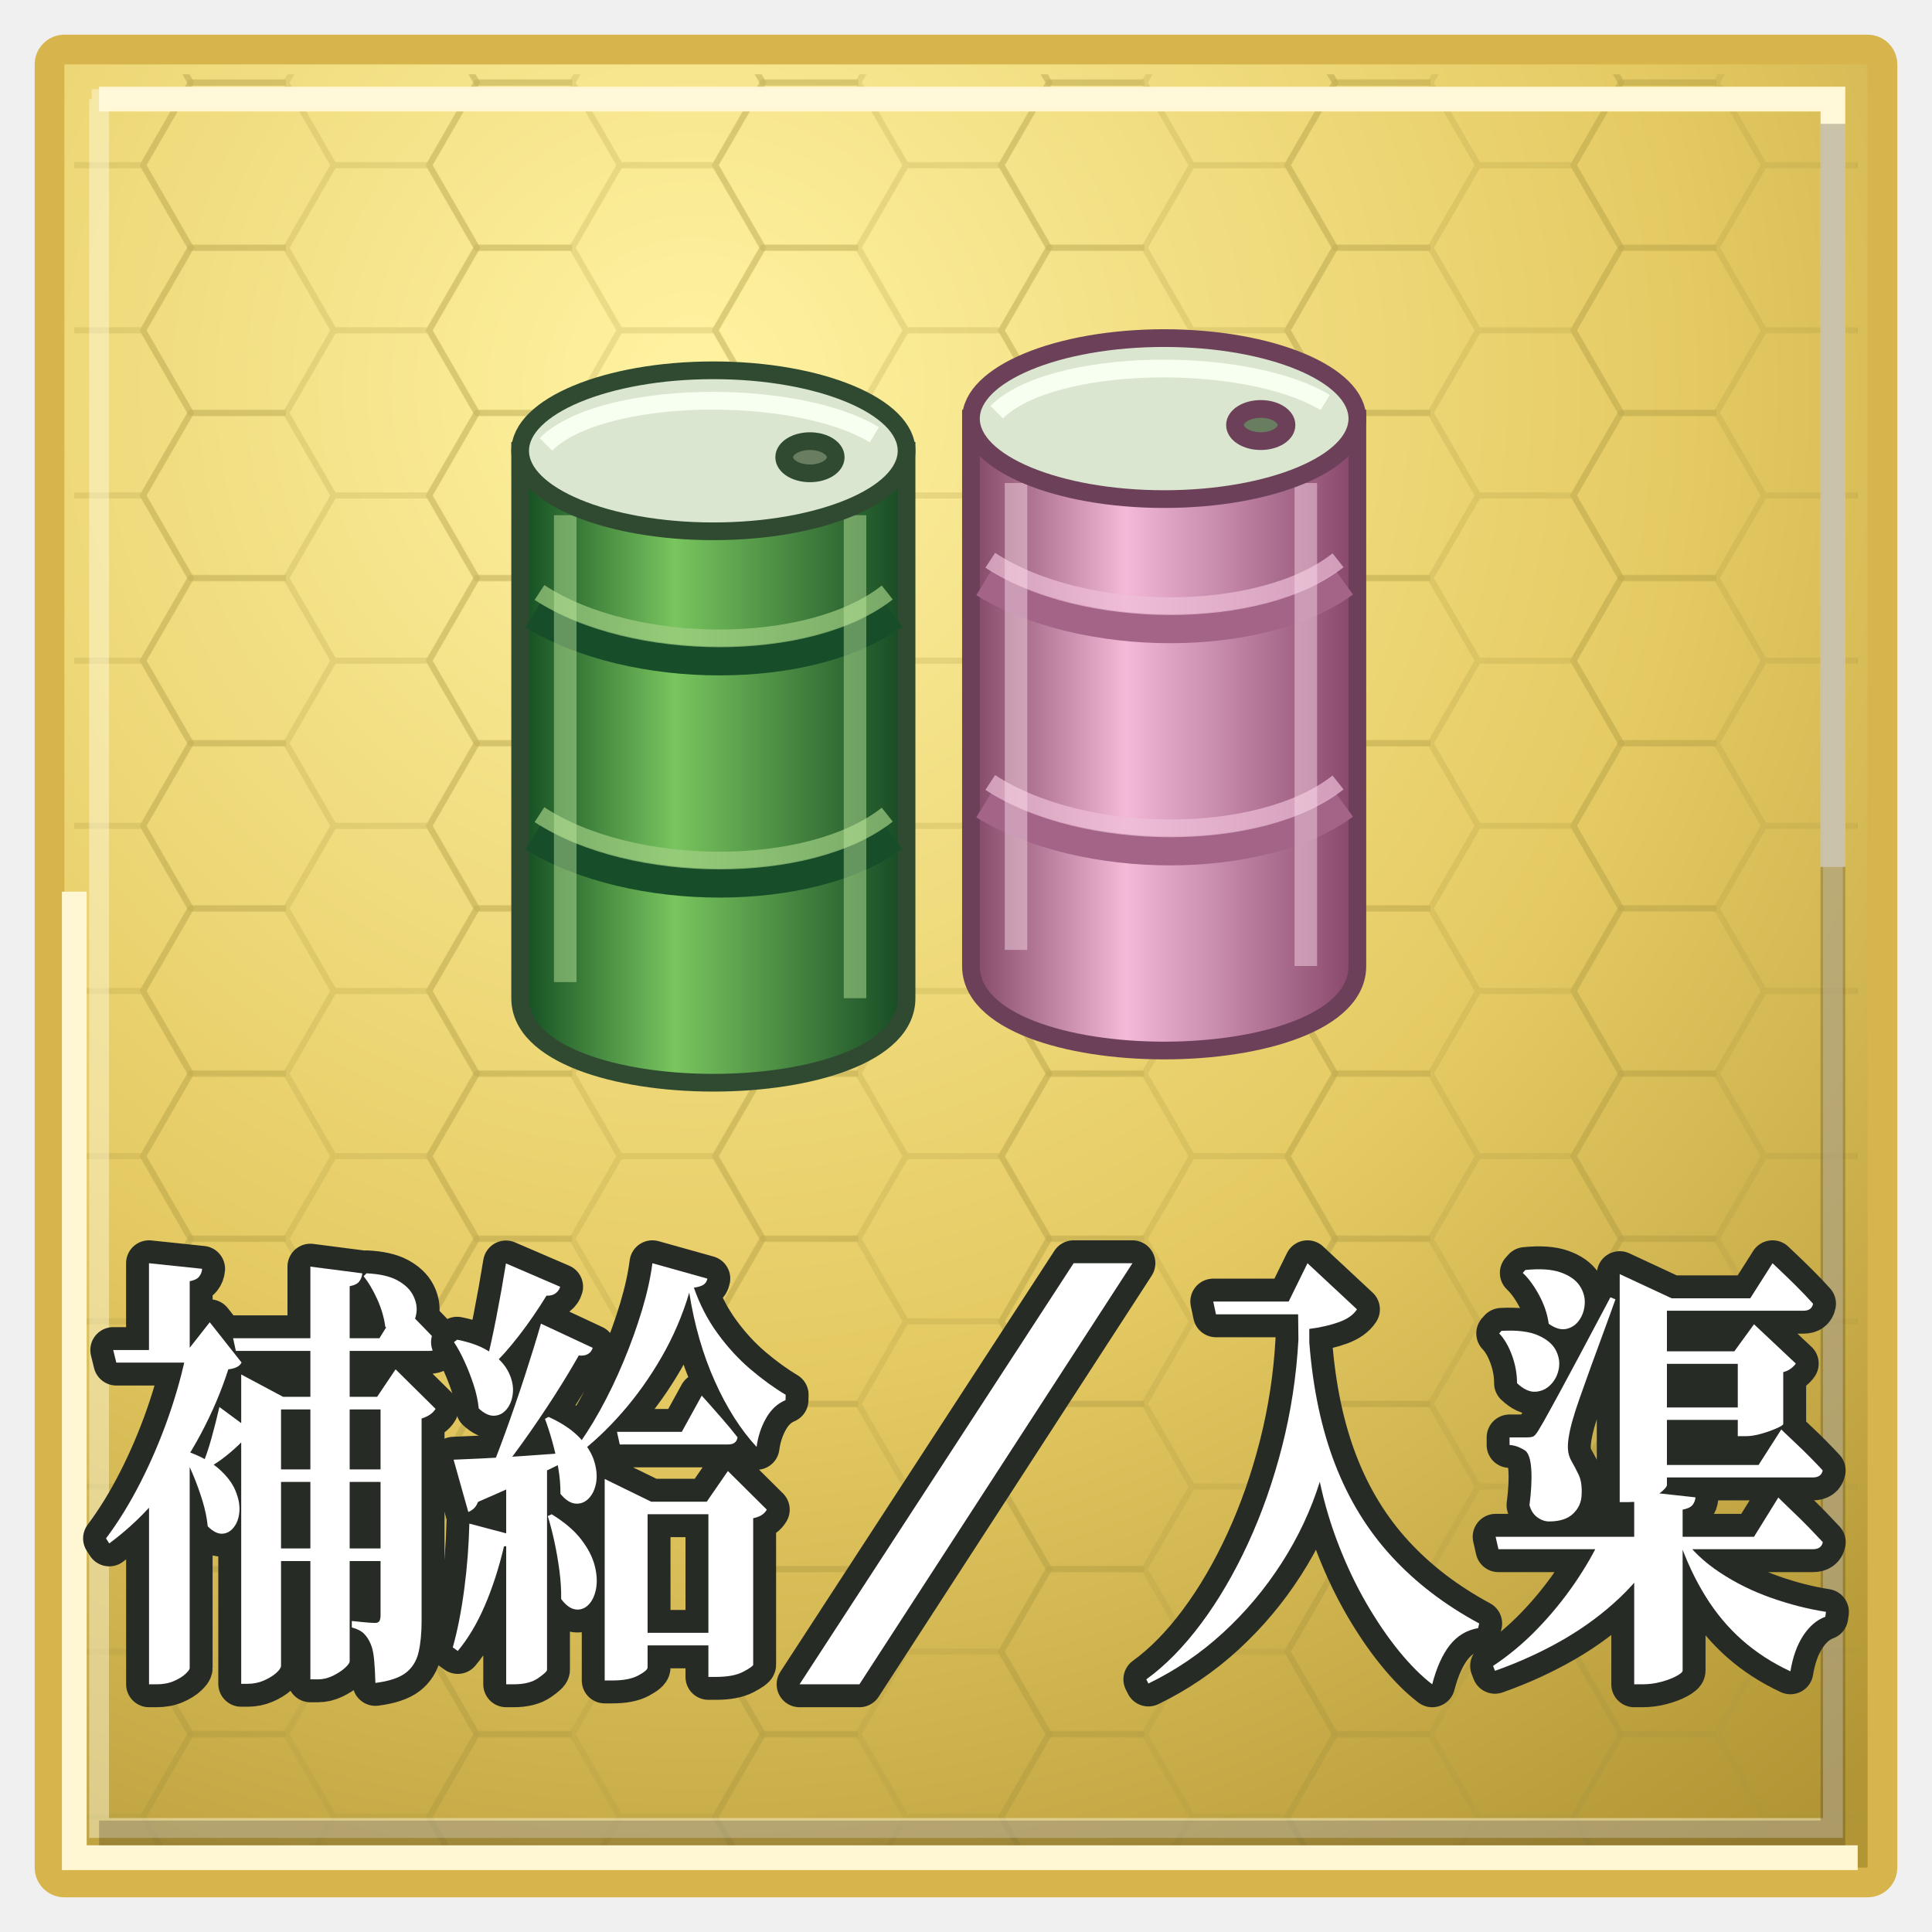
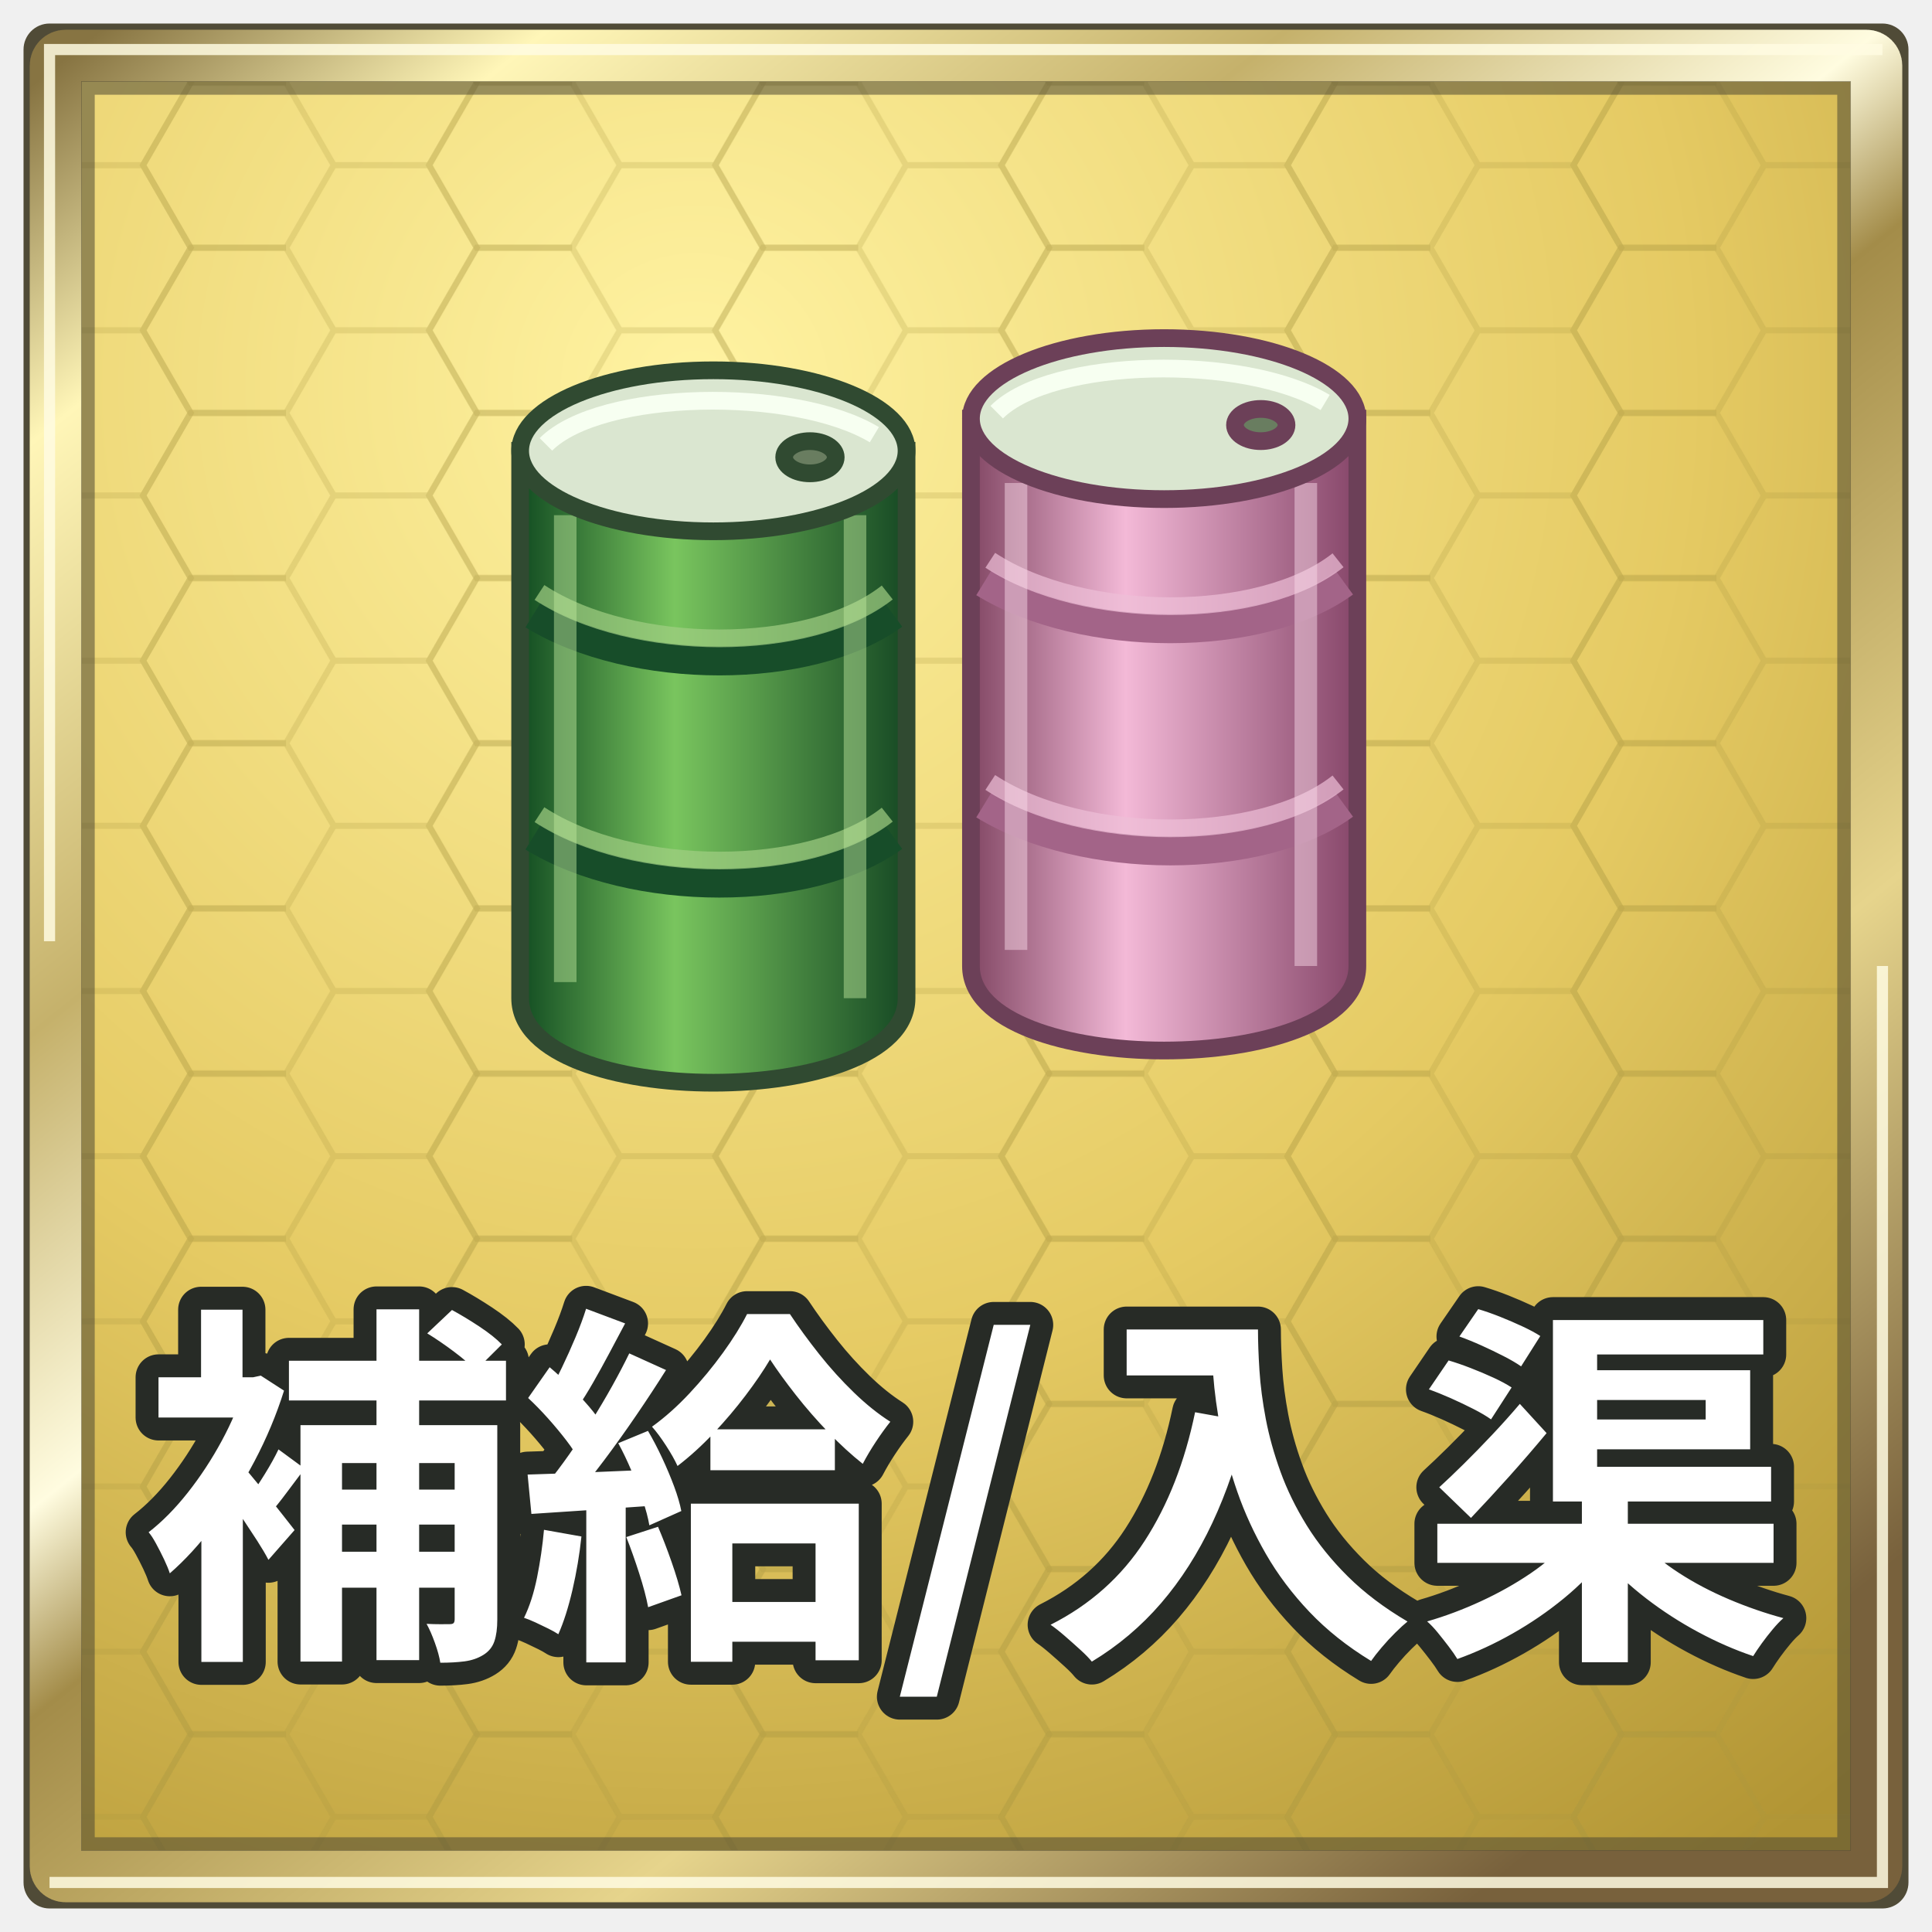
<svg xmlns="http://www.w3.org/2000/svg" viewBox="0 0 78 78">
  <defs>
    <linearGradient id="green">
      <stop stop-color="#124c22" />
      <stop offset=".4" stop-color="#79c55e" />
      <stop offset="1" stop-color="#164924" />
    </linearGradient>
    <linearGradient id="pink">
      <stop stop-color="#824764" />
      <stop offset=".4" stop-color="#f3b9d7" />
      <stop offset="1" stop-color="#864669" />
    </linearGradient>
    <pattern patternTransform="scale(.55)" id="honeycomb" width="21" height="12.124" patternUnits="userSpaceOnUse">
      <polygon points="0,6.062 3.5,0.0 10.5,0.0 14,6.062 10.5,12.124 3.5,12.124" fill="none" stroke="#a9963f" stroke-width=".45" opacity=".22" />
      <polygon points="10.5,0 14.0,-6.062 21.0,-6.062 24.5,0 21.0,6.062 14.0,6.062" fill="none" stroke="#a9963f" stroke-width=".45" opacity=".22" />
      <polygon points="10.5,12.124 14.0,6.062 21.0,6.062 24.5,12.124 21.0,18.186 14.0,18.186" fill="none" stroke="#a9963f" stroke-width=".45" opacity=".22" />
    </pattern>
    <radialGradient id="panel" cx=".35" cy=".18" r="1">
      <stop stop-color="#fff3a2" />
      <stop offset=".55" stop-color="#e5ca63" />
      <stop offset="1" stop-color="#b29534" />
    </radialGradient>
+     <linearGradient id="frame-metal" x1="0" y1="0" x2=".8" y2="1">
+       <stop stop-color="#877442" />
+       <stop offset=".12" stop-color="#fff6b8" />
+       <stop offset=".32" stop-color="#c5b16b" />
+       <stop offset=".48" stop-color="#fffce0" />
+       <stop offset=".55" stop-color="#a38c49" />
+       <stop offset=".77" stop-color="#e6d48c" />
+       <stop offset="1" stop-color="#78613c" />
+     </linearGradient>
  </defs>
-   <rect x="2" y="2" width="74" height="74" rx=".6" fill="url(#panel)" stroke="#d8b54c" stroke-width="1.2" />
+   <rect x="2" y="2" width="74" height="74" rx=".6" fill="url(#panel)" stroke="none" stroke-width="1.2" />
  <rect x="3" y="3" width="72" height="72" fill="url(#honeycomb)" />
-   <path d="M3 36V75H75M4 4H74V35" fill="none" stroke="#fff6d4" stroke-width="1" />
-   <g>
-     <path d="M3.7 4H74V73.8H4V4" fill="none" stroke="#fffbe1" stroke-opacity=".45" stroke-width=".8" />
-     <path d="M4 74H74V5" fill="none" stroke="#322718" stroke-opacity=".25" stroke-width="1" />
-   </g>
  <g transform="translate(21 13) scale(1.3)">
    <g transform="translate(0 1)" stroke="#304a31" stroke-width=".55">
      <path d="M0 3V20C0 23.5 12 23.5 12 20V3Z" fill="url(#green)" />
      <path d="M.4 8.1C3.5 10 9 10 11.6 8.1M.4 15C3.5 16.9 9 16.9 11.6 15" stroke="#174d29" stroke-width=".9" fill="none" />
      <path d="M.6 7.4C3.5 9.3 9 9.3 11.4 7.4M.6 14.3C3.5 16.2 9 16.2 11.4 14.3" stroke="#a2cf83" stroke-opacity=".7" stroke-width=".55" fill="none" />
      <path d="M1.4 5V19.5M10.4 5V20" stroke="#bce59b" stroke-opacity=".48" stroke-width=".7" />
      <ellipse cx="6" cy="3" rx="6" ry="2.5" fill="#dae6d0" />
      <path d="M.8 2.8C2.5 1.1 8.5 1 11 2.5" fill="none" stroke="#f7fff1" />
      <ellipse cx="9" cy="3.2" rx=".8" ry=".5" fill="#697d60" />
    </g>
    <g transform="translate(14 0)" stroke="#6c4058" stroke-width=".55">
      <path d="M0 3V20C0 23.5 12 23.5 12 20V3Z" fill="url(#pink)" />
      <path d="M.4 8.1C3.5 10 9 10 11.6 8.1M.4 15C3.5 16.9 9 16.9 11.6 15" stroke="#a36488" stroke-width=".9" fill="none" />
      <path d="M.6 7.4C3.5 9.3 9 9.3 11.4 7.4M.6 14.3C3.5 16.2 9 16.2 11.4 14.3" stroke="#efbfd8" stroke-opacity=".7" stroke-width=".55" fill="none" />
      <path d="M1.4 5V19.5M10.4 5V20" stroke="#f8d8e8" stroke-opacity=".48" stroke-width=".7" />
      <ellipse cx="6" cy="3" rx="6" ry="2.5" fill="#dae6d0" />
      <path d="M.8 2.8C2.5 1.1 8.5 1 11 2.5" fill="none" stroke="#f7fff1" />
      <ellipse cx="9" cy="3.2" rx=".8" ry=".5" fill="#697d60" />
    </g>
  </g>
-   <path d="M14.798 51.407Q15.588 51.445 16.034 51.685Q16.479 51.926 16.664 52.271Q16.848 52.615 16.818 52.947Q16.788 53.279 16.606 53.517Q16.424 53.755 16.144 53.791Q15.864 53.827 15.555 53.563Q15.484 53.01 15.225 52.443Q14.966 51.876 14.681 51.525ZM9.411 54.029H15.318L16.174 52.647Q16.174 52.647 16.438 52.913Q16.701 53.179 17.064 53.55Q17.428 53.92 17.72 54.25Q17.664 54.539 17.335 54.539H9.522ZM12.531 51.137 14.627 51.408Q14.611 51.588 14.507 51.731Q14.403 51.874 14.117 51.928V67.066Q14.117 67.169 13.92 67.344Q13.724 67.518 13.433 67.659Q13.141 67.8 12.836 67.8H12.531ZM9.738 56.393V55.491L11.428 56.393H15.663V56.903H11.346V67.252Q11.346 67.369 11.151 67.542Q10.955 67.716 10.652 67.848Q10.349 67.98 9.993 67.98H9.738ZM15.364 56.393H15.226L15.971 55.284L17.584 56.879Q17.526 56.987 17.384 57.094Q17.241 57.2 17.021 57.27V65.444Q17.021 66.178 16.899 66.705Q16.777 67.233 16.382 67.537Q15.987 67.84 15.156 67.944Q15.142 67.423 15.105 67.019Q15.069 66.615 14.97 66.383Q14.869 66.134 14.701 65.962Q14.534 65.79 14.203 65.705V65.445Q14.203 65.445 14.319 65.455Q14.436 65.466 14.598 65.484Q14.761 65.502 14.913 65.512Q15.065 65.522 15.137 65.522Q15.277 65.522 15.321 65.441Q15.364 65.36 15.364 65.211ZM10.718 59.323H15.776V59.83H10.718ZM10.549 62.514H15.608V63.024H10.549ZM6.015 51 8.161 51.225Q8.147 51.405 8.04 51.54Q7.933 51.675 7.659 51.727V54.68H6.015ZM4.571 54.505H8.483V55.012H4.696ZM7.544 54.505H7.587L8.468 53.383L9.752 55.008Q9.647 55.235 9.217 55.284Q8.802 56.585 8.112 57.884Q7.422 59.183 6.494 60.321Q5.567 61.458 4.411 62.312L4.28 62.109Q5.031 61.11 5.681 59.831Q6.331 58.553 6.814 57.166Q7.297 55.779 7.544 54.505ZM7.525 58.585Q8.357 58.876 8.833 59.297Q9.31 59.719 9.501 60.17Q9.692 60.622 9.666 61.011Q9.639 61.401 9.445 61.654Q9.252 61.906 8.976 61.92Q8.7 61.934 8.387 61.621Q8.336 61.115 8.173 60.586Q8.01 60.056 7.803 59.561Q7.596 59.067 7.387 58.685ZM7.658 58.445V67.348Q7.658 67.418 7.493 67.576Q7.328 67.734 7.025 67.867Q6.722 68 6.317 68H6.017V60.197ZM8.858 56.805 10.385 57.934Q10.329 58.076 10.179 58.147Q10.029 58.218 9.823 58.148Q9.503 58.48 9.133 58.775Q8.763 59.07 8.379 59.28L8.183 59.111Q8.359 58.701 8.533 58.082Q8.706 57.462 8.858 56.805Z" fill="#fff" stroke="#272b26" stroke-width="1.85" stroke-linejoin="round" paint-order="stroke fill" />
-   <path d="M20.427 51.008 22.615 51.95Q22.571 52.107 22.434 52.212Q22.296 52.318 22.063 52.31Q21.557 53.137 20.967 53.904Q20.376 54.672 19.808 55.203L19.621 55.067Q19.816 54.32 20.035 53.2Q20.254 52.079 20.427 51.008ZM21.84 53.44 23.928 54.415Q23.884 54.575 23.743 54.662Q23.602 54.75 23.367 54.724Q22.954 55.458 22.364 56.38Q21.773 57.301 21.097 58.245Q20.42 59.188 19.766 59.974H19.561Q19.966 59.039 20.386 57.879Q20.807 56.72 21.188 55.551Q21.568 54.382 21.84 53.44ZM18.313 58.932Q18.734 58.917 19.468 58.881Q20.201 58.845 21.128 58.782Q22.054 58.719 23.03 58.647L23.031 58.893Q22.427 59.208 21.509 59.642Q20.59 60.077 19.299 60.635Q19.231 60.812 19.123 60.908Q19.015 61.005 18.906 61.041ZM18.457 54.087Q19.337 54.263 19.837 54.625Q20.336 54.987 20.539 55.413Q20.742 55.838 20.707 56.227Q20.673 56.615 20.471 56.875Q20.27 57.135 19.968 57.156Q19.666 57.178 19.328 56.863Q19.281 56.39 19.12 55.905Q18.96 55.419 18.755 54.969Q18.55 54.518 18.328 54.186ZM22.147 57.204Q22.961 57.575 23.405 58.049Q23.85 58.523 23.994 59.005Q24.138 59.486 24.064 59.88Q23.989 60.273 23.762 60.502Q23.535 60.73 23.232 60.704Q22.929 60.678 22.627 60.312Q22.632 59.798 22.537 59.258Q22.443 58.718 22.299 58.205Q22.156 57.692 22.002 57.283ZM22.274 61.135Q23.053 61.616 23.466 62.154Q23.879 62.692 24.011 63.212Q24.142 63.732 24.064 64.144Q23.985 64.557 23.762 64.786Q23.539 65.014 23.241 64.978Q22.943 64.941 22.656 64.557Q22.664 64.005 22.585 63.409Q22.506 62.812 22.383 62.243Q22.26 61.673 22.115 61.209ZM20.436 59.349 22.085 59.186V67.415Q22.085 67.502 21.727 67.751Q21.369 68 20.736 68H20.436ZM18.949 61.512 20.844 62.014Q20.815 62.189 20.698 62.304Q20.582 62.42 20.347 62.433Q20.039 63.741 19.571 64.827Q19.104 65.912 18.481 66.654L18.28 66.508Q18.564 65.503 18.741 64.174Q18.917 62.845 18.949 61.512ZM24.909 57.808H27.526L28.331 56.345Q28.331 56.345 28.582 56.624Q28.832 56.904 29.171 57.294Q29.509 57.684 29.777 58.029Q29.733 58.316 29.402 58.316H25.021ZM24.413 60.627V59.71L26.289 60.627H28.534L29.387 59.389L30.958 60.948Q30.89 61.069 30.765 61.157Q30.64 61.244 30.408 61.295V67.209Q30.408 67.279 30.012 67.49Q29.616 67.701 28.915 67.701H28.6V61.133H26.145V67.322Q26.145 67.44 25.771 67.642Q25.397 67.845 24.726 67.845H24.413ZM25.23 65.922H29.433V66.429H25.23ZM27.827 52.186Q27.423 53.553 26.709 54.791Q25.995 56.028 25.101 57.046Q24.207 58.063 23.256 58.771L23.151 58.595Q23.695 57.895 24.218 56.951Q24.741 56.007 25.179 54.954Q25.617 53.901 25.924 52.879Q26.23 51.857 26.339 51L28.558 51.621Q28.53 51.778 28.407 51.864Q28.283 51.95 28.014 51.986Q28.368 53.008 28.975 53.84Q29.583 54.673 30.304 55.285Q31.026 55.898 31.72 56.311L31.714 56.527Q31.222 56.734 30.924 57.264Q30.626 57.795 30.546 58.415Q29.574 57.366 28.854 55.752Q28.134 54.139 27.827 52.186Z" fill="#fff" stroke="#272b26" stroke-width="1.85" stroke-linejoin="round" paint-order="stroke fill" />
-   <path d="M32.28 68 43.345 51H45.72L34.697 68Z" fill="#fff" stroke="#272b26" stroke-width="1.85" stroke-linejoin="round" paint-order="stroke fill" />
-   <path d="M52.027 52.547 52.787 51 54.785 52.862Q54.57 53.194 54.054 53.378Q53.539 53.563 52.859 53.652L52.861 54.211Q53.077 56.986 53.903 59.121Q54.729 61.255 56.185 62.839Q57.641 64.424 59.72 65.544L59.676 65.731Q58.977 65.853 58.531 66.421Q58.085 66.99 57.822 68Q57.165 67.498 56.48 66.658Q55.796 65.818 55.166 64.731Q54.537 63.644 54.05 62.391Q53.562 61.138 53.284 59.823Q52.748 61.538 51.744 63.102Q50.74 64.666 49.378 65.918Q48.016 67.169 46.364 67.968L46.28 67.8Q47.434 66.965 48.49 65.55Q49.546 64.135 50.387 62.31Q51.228 60.486 51.763 58.391Q52.298 56.297 52.421 54.084L52.409 53.063H49.092L48.982 52.547Z" fill="#fff" stroke="#272b26" stroke-width="1.85" stroke-linejoin="round" paint-order="stroke fill" />
-   <path d="M61.628 58.032Q61.811 58.032 61.897 57.996Q61.984 57.96 62.121 57.731Q62.227 57.559 62.309 57.412Q62.39 57.265 62.542 56.993Q62.693 56.721 62.985 56.184Q63.276 55.647 63.763 54.735Q64.249 53.824 65.016 52.377L65.22 52.456Q65.036 52.979 64.774 53.69Q64.511 54.4 64.246 55.13Q63.981 55.86 63.782 56.429Q63.583 56.998 63.523 57.225Q63.423 57.542 63.356 57.889Q63.289 58.237 63.301 58.487Q63.313 58.763 63.454 59.004Q63.595 59.245 63.738 59.546Q63.88 59.847 63.854 60.346Q63.84 60.798 63.512 61.111Q63.184 61.425 62.542 61.425Q62.298 61.425 62.068 61.259Q61.838 61.093 61.749 60.768Q61.86 59.917 61.821 59.316Q61.782 58.715 61.571 58.559Q61.431 58.47 61.285 58.412Q61.14 58.355 60.945 58.337V58.032Q60.945 58.032 61.084 58.032Q61.222 58.032 61.384 58.032Q61.545 58.032 61.628 58.032ZM61.583 51.273Q62.487 51.182 63.017 51.373Q63.547 51.564 63.775 51.908Q64.003 52.252 63.981 52.632Q63.959 53.012 63.758 53.298Q63.557 53.583 63.236 53.652Q62.915 53.721 62.526 53.444Q62.445 52.854 62.137 52.287Q61.829 51.72 61.479 51.39ZM60.617 53.73Q61.566 53.678 62.094 53.91Q62.622 54.143 62.813 54.514Q63.004 54.885 62.932 55.263Q62.861 55.64 62.605 55.903Q62.349 56.165 61.992 56.188Q61.635 56.21 61.246 55.841Q61.247 55.276 61.042 54.716Q60.836 54.156 60.526 53.833ZM65.392 52.416V51.439L67.491 52.416H67.298V59.952Q67.298 60.034 67.113 60.199Q66.929 60.365 66.584 60.504Q66.24 60.644 65.744 60.644H65.392ZM66.333 52.416H70.662L71.562 51Q71.562 51 71.841 51.264Q72.121 51.527 72.507 51.91Q72.892 52.292 73.198 52.635Q73.142 52.918 72.811 52.918H66.333ZM66.456 59.144H70.999L71.915 57.711Q71.915 57.711 72.081 57.872Q72.247 58.033 72.512 58.28Q72.776 58.527 73.062 58.816Q73.348 59.105 73.588 59.363Q73.533 59.649 73.186 59.649H66.456ZM66.508 56.823H71.206V57.325H66.508ZM60.382 62.044H70.814L71.796 60.459Q71.796 60.459 71.975 60.637Q72.155 60.815 72.44 61.086Q72.726 61.357 73.032 61.672Q73.338 61.987 73.592 62.26Q73.536 62.546 73.19 62.546H60.496ZM64.651 62.044H67.084V62.327Q66.432 63.514 65.417 64.482Q64.401 65.45 63.116 66.193Q61.83 66.935 60.356 67.455L60.28 67.257Q61.237 66.622 62.07 65.76Q62.903 64.898 63.566 63.932Q64.229 62.966 64.651 62.044ZM67.916 62.044Q68.487 62.858 69.436 63.486Q70.385 64.114 71.509 64.51Q72.633 64.905 73.72 65.075L73.692 65.274Q73.178 65.461 72.802 66.032Q72.427 66.604 72.284 67.476Q71.191 66.968 70.341 66.219Q69.491 65.471 68.858 64.45Q68.224 63.429 67.777 62.145ZM65.977 60.181 68.451 60.452Q68.437 60.631 68.33 60.762Q68.223 60.894 67.932 60.948V67.444Q67.932 67.531 67.684 67.666Q67.437 67.8 67.07 67.9Q66.702 68 66.31 68H65.977ZM66.508 54.556H71.206V55.061H66.508ZM70.159 54.556H70.02L70.815 53.464L72.501 55.05Q72.445 55.139 72.316 55.242Q72.187 55.346 71.994 55.397V57.491Q71.994 57.545 71.731 57.662Q71.469 57.78 71.119 57.881Q70.769 57.982 70.486 57.982H70.159Z" fill="#fff" stroke="#272b26" stroke-width="1.85" stroke-linejoin="round" paint-order="stroke fill" />
+   <rect x="1.35" y="1.35" width="75.3" height="75.3" rx=".65" fill="none" stroke="#504b37" stroke-width=".8" />
+   <rect x="2.25" y="2.25" width="73.5" height="73.5" rx=".4" fill="none" stroke="url(#frame-metal)" stroke-width="2.1" />
+   <path d="M2 38V2H76M2 76H76V39" fill="none" stroke="#fffbe2" stroke-opacity=".85" stroke-width=".45" />
+   <rect x="3.55" y="3.55" width="70.9" height="70.9" fill="none" stroke="#4f4a34" stroke-opacity=".55" stroke-width=".55" />
+   <path d="M18.356 57.537H20.077V65.387Q20.077 65.921 19.959 66.265Q19.842 66.61 19.514 66.813Q19.186 67.016 18.757 67.073Q18.328 67.129 17.776 67.129Q17.725 66.792 17.559 66.33Q17.393 65.867 17.222 65.559Q17.521 65.574 17.785 65.574Q18.05 65.574 18.163 65.571Q18.276 65.571 18.316 65.525Q18.356 65.479 18.356 65.366ZM17.249 53.832 18.248 52.888Q18.764 53.167 19.352 53.555Q19.939 53.944 20.26 54.278L19.205 55.327Q18.893 54.993 18.331 54.572Q17.769 54.15 17.249 53.832ZM12.131 57.537H18.853V59.068H13.808V67.082H12.131ZM13.065 60.139H18.931V61.552H13.065ZM13.065 62.648H18.901V64.1H13.065ZM11.665 54.938H20.428V56.541H11.665ZM15.2 52.862H16.922V67.024H15.2ZM8.13 60.833 9.804 58.843V67.097H8.13ZM6.399 55.604H10.465V57.23H6.399ZM8.117 52.875H9.791V56.448H8.117ZM9.609 58.971Q9.773 59.135 10.096 59.522Q10.42 59.909 10.787 60.368Q11.155 60.828 11.457 61.216Q11.759 61.605 11.893 61.772L10.838 62.975Q10.666 62.644 10.383 62.204Q10.1 61.765 9.788 61.298Q9.476 60.831 9.179 60.415Q8.883 59.998 8.68 59.724ZM9.889 55.604H10.221L10.529 55.538L11.467 56.144Q11.007 57.608 10.271 59Q9.535 60.391 8.65 61.561Q7.765 62.731 6.856 63.52Q6.778 63.281 6.623 62.953Q6.467 62.626 6.299 62.318Q6.132 62.01 6 61.861Q6.822 61.224 7.585 60.256Q8.348 59.289 8.953 58.17Q9.559 57.051 9.889 55.942ZM11.243 58.516 12.3 59.293Q11.94 59.767 11.574 60.26Q11.208 60.754 10.904 61.095L10.069 60.446Q10.35 60.063 10.694 59.507Q11.038 58.95 11.243 58.516ZM28.681 57.706H33.706V59.356H28.681ZM28.84 64.676H33.921V66.282H28.84ZM31.09 54.886Q30.688 55.564 30.1 56.339Q29.513 57.114 28.815 57.856Q28.117 58.599 27.354 59.186Q27.19 58.826 26.889 58.362Q26.589 57.898 26.323 57.6Q27.098 57.043 27.839 56.25Q28.58 55.457 29.189 54.614Q29.798 53.772 30.161 53.053H31.892Q32.419 53.846 33.078 54.677Q33.737 55.507 34.476 56.221Q35.214 56.935 35.945 57.399Q35.665 57.748 35.362 58.206Q35.059 58.664 34.832 59.099Q34.157 58.565 33.449 57.832Q32.742 57.099 32.131 56.32Q31.52 55.541 31.09 54.886ZM27.892 60.706H34.671V67.03H32.926V62.312H29.566V67.09H27.892ZM23.662 52.838 25.238 53.43Q24.932 54.006 24.601 54.629Q24.27 55.251 23.949 55.812Q23.628 56.373 23.336 56.795L22.121 56.269Q22.401 55.807 22.686 55.212Q22.972 54.617 23.234 53.993Q23.497 53.368 23.662 52.838ZM25.405 54.64 26.889 55.312Q26.344 56.179 25.694 57.131Q25.045 58.083 24.392 58.953Q23.739 59.823 23.153 60.483L22.092 59.894Q22.517 59.377 22.975 58.726Q23.433 58.075 23.879 57.368Q24.324 56.66 24.717 55.954Q25.11 55.248 25.405 54.64ZM21.322 56.441 22.191 55.199Q22.597 55.54 23.015 55.961Q23.434 56.382 23.789 56.796Q24.143 57.21 24.332 57.556L23.391 58.966Q23.211 58.605 22.868 58.158Q22.525 57.711 22.12 57.258Q21.715 56.806 21.322 56.441ZM24.96 58.265 26.161 57.769Q26.46 58.276 26.734 58.865Q27.009 59.454 27.215 60.008Q27.421 60.562 27.507 61.004L26.216 61.581Q26.141 61.135 25.947 60.564Q25.753 59.992 25.498 59.388Q25.243 58.784 24.96 58.265ZM21.301 59.532Q22.351 59.502 23.808 59.441Q25.265 59.38 26.767 59.316L26.752 60.761Q25.346 60.861 23.958 60.955Q22.569 61.048 21.454 61.121ZM25.285 62.055 26.566 61.64Q26.845 62.29 27.114 63.061Q27.384 63.832 27.514 64.406L26.167 64.887Q26.06 64.309 25.804 63.515Q25.549 62.72 25.285 62.055ZM21.962 61.763 23.474 62.032Q23.359 63.12 23.113 64.184Q22.866 65.248 22.542 65.978Q22.39 65.877 22.136 65.75Q21.882 65.623 21.615 65.5Q21.347 65.377 21.156 65.315Q21.49 64.636 21.683 63.681Q21.875 62.726 21.962 61.763ZM23.67 60.336H25.261V67.116H23.67ZM36.328 68.5 40.119 53.488H41.596L37.821 68.5ZM45.486 53.675H49.799V55.53H45.486ZM48.9 53.675H50.788Q50.788 54.397 50.847 55.321Q50.906 56.246 51.103 57.285Q51.301 58.323 51.697 59.418Q52.093 60.512 52.757 61.586Q53.422 62.66 54.42 63.649Q55.419 64.638 56.825 65.465Q56.626 65.626 56.336 65.912Q56.047 66.198 55.783 66.51Q55.519 66.821 55.355 67.057Q53.913 66.179 52.867 65.078Q51.821 63.977 51.107 62.736Q50.394 61.495 49.954 60.227Q49.515 58.958 49.286 57.753Q49.057 56.547 48.979 55.497Q48.9 54.447 48.9 53.675ZM48.249 57.016 50.336 57.392Q49.809 59.645 48.945 61.484Q48.081 63.324 46.876 64.724Q45.67 66.125 44.081 67.084Q43.921 66.884 43.613 66.604Q43.306 66.324 42.981 66.042Q42.656 65.76 42.414 65.596Q44.805 64.389 46.216 62.207Q47.628 60.025 48.249 57.016ZM57.688 56.093 58.484 54.925Q58.899 55.047 59.378 55.233Q59.856 55.418 60.296 55.621Q60.736 55.824 61.028 56.016L60.197 57.304Q59.929 57.111 59.495 56.889Q59.061 56.667 58.584 56.454Q58.107 56.242 57.688 56.093ZM58.92 53.958 59.68 52.853Q60.092 52.975 60.564 53.162Q61.036 53.35 61.472 53.554Q61.909 53.758 62.186 53.939L61.411 55.164Q61.134 54.971 60.711 54.754Q60.288 54.536 59.816 54.323Q59.344 54.11 58.92 53.958ZM58.107 60.045Q58.545 59.646 59.096 59.102Q59.648 58.557 60.235 57.934Q60.823 57.311 61.36 56.679L62.44 57.859Q61.717 58.73 60.929 59.61Q60.14 60.49 59.387 61.282ZM58.029 61.518H71.604V63.097H58.029ZM63.865 60.497H65.72V67.109H63.865ZM63.296 62.206 64.782 62.854Q64.098 63.742 63.134 64.533Q62.17 65.324 61.07 65.948Q59.971 66.572 58.838 66.979Q58.701 66.753 58.486 66.471Q58.271 66.189 58.046 65.913Q57.821 65.637 57.617 65.461Q58.715 65.144 59.797 64.643Q60.878 64.143 61.796 63.519Q62.713 62.894 63.296 62.206ZM66.257 62.256Q66.86 62.904 67.781 63.502Q68.701 64.099 69.799 64.566Q70.897 65.032 72 65.328Q71.8 65.504 71.568 65.781Q71.335 66.059 71.127 66.347Q70.92 66.634 70.78 66.861Q69.665 66.485 68.553 65.887Q67.442 65.289 66.463 64.535Q65.484 63.781 64.756 62.949ZM71.189 53.294V54.683H64.48V59.219H71.504V60.62H62.696V53.294ZM63.943 55.319H70.659V58.512H63.943V57.309H68.863V56.522H63.943Z" fill="#fff" stroke="#272b26" stroke-width="1.85" stroke-linejoin="round" paint-order="stroke fill" id="operation-label" />
</svg>
